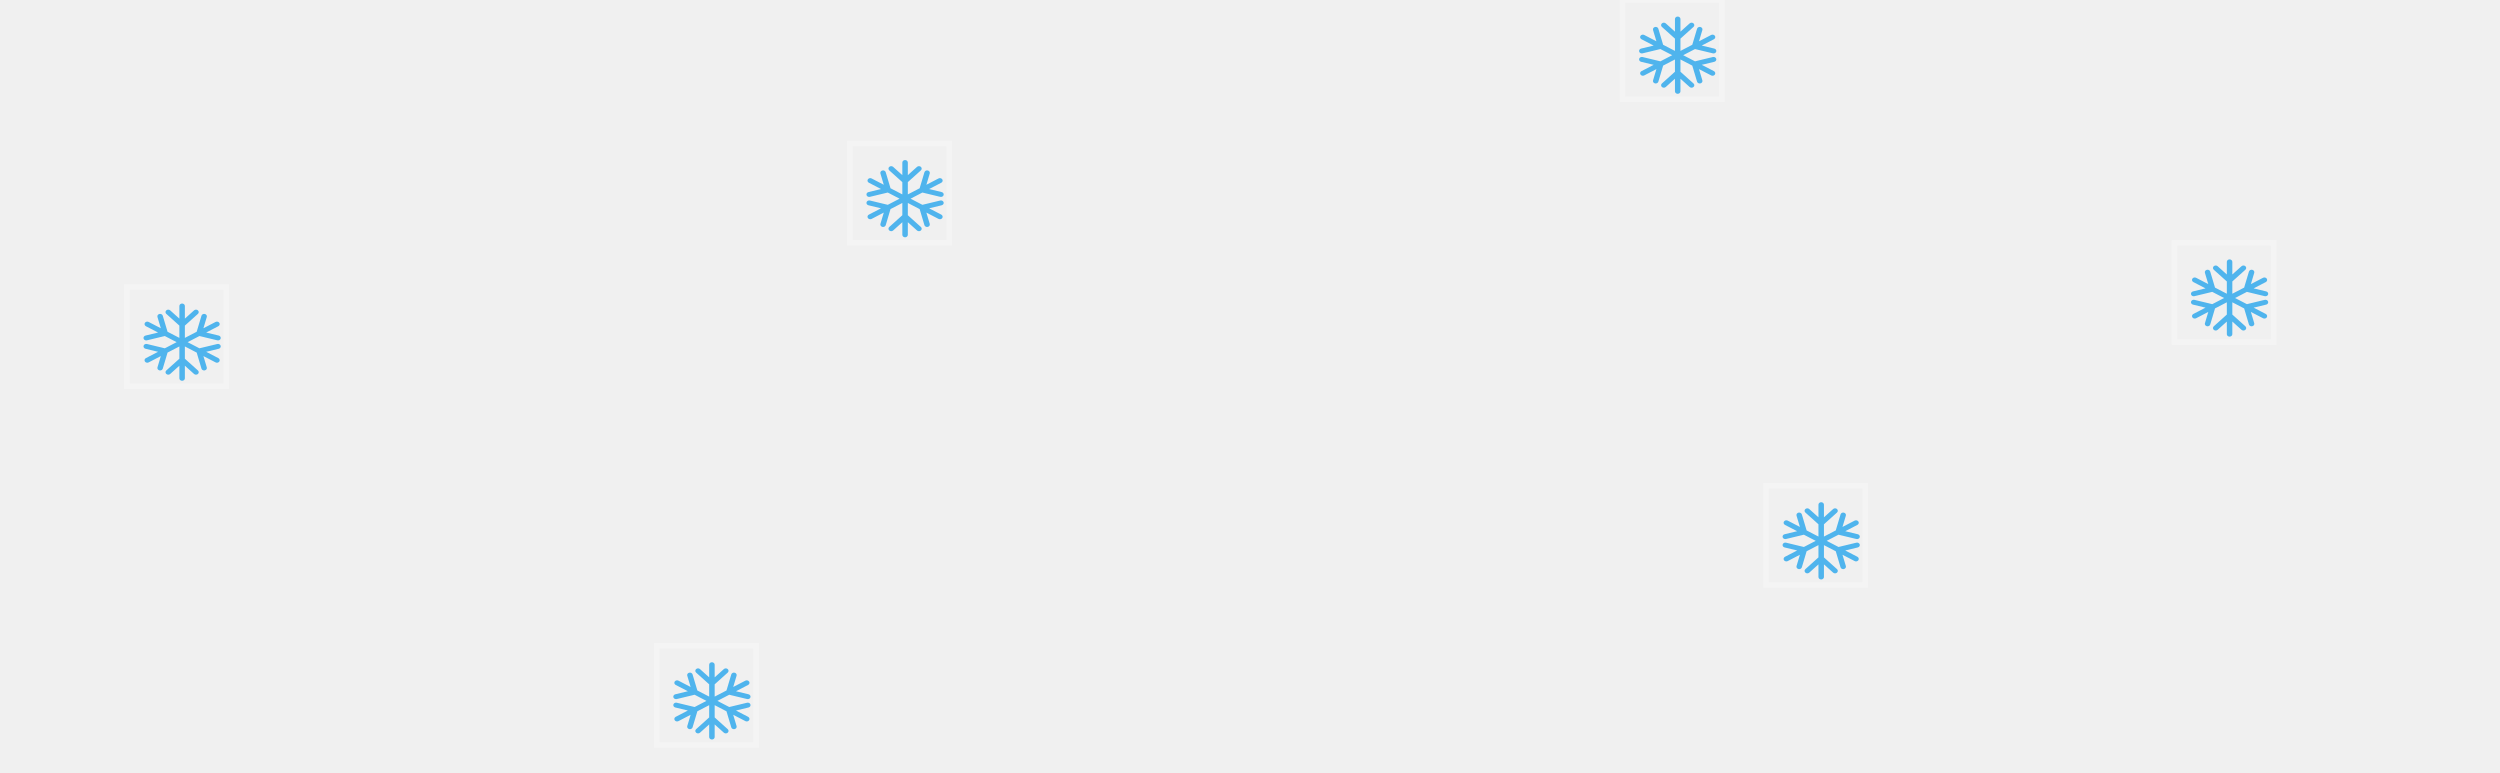
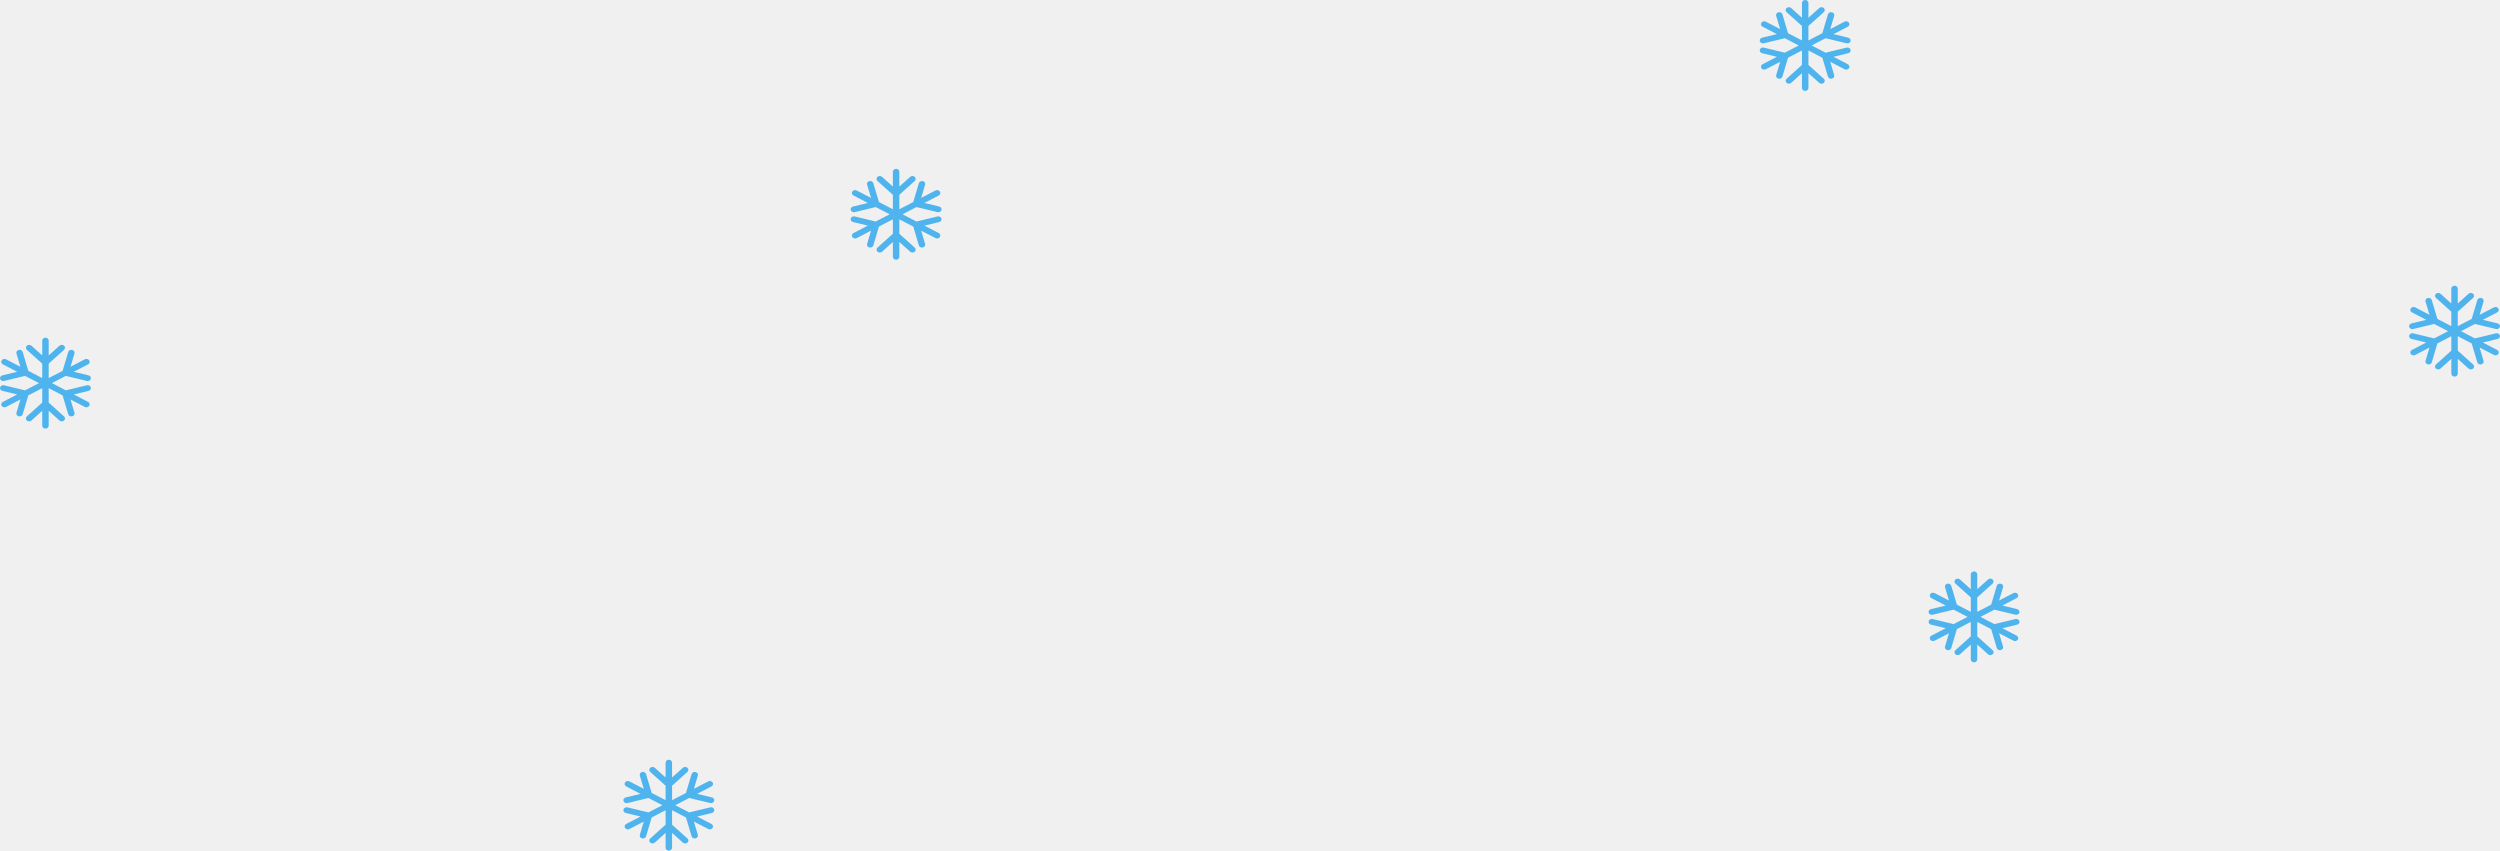
- <svg xmlns="http://www.w3.org/2000/svg" width="453px" height="140px" viewBox="0 0 453 140" version="1.1">
+ <svg xmlns="http://www.w3.org/2000/svg" width="385px" height="131px" viewBox="0 0 385 131" version="1.1">
  <defs />
  <g id="Page-1" stroke="none" stroke-width="1" fill="none" fill-rule="evenodd">
-     <g id="Artboard">
-       <g id="snow" transform="translate(23, 52)">
-         <rect id="Rectangle" stroke-opacity="0.284" stroke="#FFFFFF" x="0" y="0" width="18" height="18" />
-         <path d="M16.983,10.652 C16.95,10.537 16.869,10.44 16.754,10.38 C16.64,10.319 16.505,10.302 16.376,10.332 L13.137,11.112 L10.995,10 L13.137,8.888 L16.384,9.67 C16.651,9.725 16.914,9.585 16.982,9.351 C17.017,9.235 17,9.113 16.932,9.009 C16.865,8.905 16.758,8.832 16.631,8.803 L14.358,8.254 L16.567,7.109 C16.801,6.981 16.879,6.714 16.743,6.501 C16.607,6.287 16.301,6.212 16.062,6.335 L13.86,7.48 L14.47,5.434 C14.503,5.32 14.484,5.195 14.417,5.093 C14.349,4.99 14.241,4.917 14.113,4.888 C13.852,4.828 13.581,4.969 13.508,5.205 L12.64,8.113 L10.498,9.225 L10.498,7.001 L12.868,4.87 C13.058,4.697 13.058,4.414 12.867,4.239 C12.773,4.154 12.648,4.107 12.514,4.107 C12.381,4.107 12.256,4.154 12.162,4.239 L10.498,5.735 L10.498,3.447 C10.498,3.201 10.274,3 9.999,3 C9.725,3 9.502,3.201 9.502,3.447 L9.502,5.735 L7.838,4.239 C7.744,4.154 7.619,4.107 7.485,4.107 C7.352,4.107 7.227,4.155 7.131,4.241 C6.942,4.414 6.943,4.697 7.133,4.872 L9.502,7.001 L9.502,9.225 L7.359,8.113 L6.491,5.202 C6.419,4.969 6.148,4.828 5.887,4.888 C5.621,4.949 5.461,5.195 5.53,5.436 L6.14,7.48 L3.934,6.335 C3.696,6.212 3.397,6.285 3.254,6.501 C3.118,6.716 3.199,6.984 3.439,7.112 L5.643,8.254 L3.373,8.802 C3.245,8.831 3.137,8.903 3.069,9.006 C3.002,9.109 2.982,9.235 3.017,9.353 C3.077,9.547 3.274,9.682 3.496,9.682 C3.538,9.682 3.579,9.677 3.627,9.667 L6.861,8.888 L9.005,10 L6.863,11.112 L3.625,10.332 C3.497,10.302 3.358,10.319 3.244,10.38 C3.132,10.44 3.049,10.538 3.019,10.647 C2.983,10.763 3,10.884 3.067,10.989 C3.133,11.092 3.243,11.168 3.369,11.198 L5.643,11.746 L3.436,12.89 C3.199,13.016 3.119,13.29 3.257,13.499 C3.347,13.639 3.508,13.724 3.689,13.724 C3.776,13.724 3.862,13.704 3.938,13.665 L6.142,12.52 L5.533,14.563 C5.497,14.678 5.515,14.799 5.582,14.904 C5.648,15.006 5.754,15.08 5.878,15.11 C5.921,15.122 5.965,15.127 6.013,15.127 C6.234,15.127 6.432,14.991 6.495,14.795 L7.36,11.886 L9.502,10.775 L9.502,12.999 L7.135,15.128 C6.941,15.303 6.941,15.587 7.135,15.761 C7.229,15.846 7.354,15.893 7.488,15.893 C7.622,15.892 7.746,15.846 7.84,15.761 L9.502,14.266 L9.502,16.553 C9.502,16.8 9.726,17 10.001,17 C10.275,17 10.498,16.8 10.498,16.553 L10.498,14.265 L12.161,15.76 C12.255,15.846 12.381,15.893 12.513,15.893 C12.648,15.893 12.773,15.846 12.866,15.761 C13.061,15.587 13.061,15.303 12.866,15.128 L10.498,12.999 L10.498,10.775 L12.64,11.889 L13.507,14.799 C13.568,14.992 13.765,15.127 13.987,15.127 C14.034,15.127 14.078,15.122 14.12,15.111 C14.246,15.08 14.352,15.007 14.418,14.905 C14.485,14.802 14.503,14.678 14.468,14.564 L13.858,12.522 L16.065,13.666 C16.141,13.705 16.226,13.725 16.311,13.725 C16.49,13.725 16.651,13.641 16.742,13.501 C16.879,13.29 16.798,13.015 16.561,12.888 L14.358,11.746 L16.629,11.198 C16.758,11.168 16.866,11.093 16.933,10.989 C16.999,10.886 17.017,10.763 16.983,10.652" id="Page-1" fill="#4FB4ED" fill-rule="nonzero" />
+     <g id="snowflake-lg" fill-rule="nonzero" fill="#4FB4ED">
+       <g id="snow" transform="translate(0, 52)">
+         <path d="M13.983,7.652 C13.95,7.537 13.869,7.44 13.754,7.38 C13.64,7.319 13.505,7.302 13.376,7.332 L10.137,8.112 L7.995,7 L10.137,5.888 L13.384,6.67 C13.651,6.725 13.914,6.585 13.982,6.351 C14.017,6.235 14,6.113 13.932,6.009 C13.865,5.905 13.758,5.832 13.631,5.803 L11.358,5.254 L13.567,4.109 C13.801,3.981 13.879,3.714 13.743,3.501 C13.607,3.287 13.301,3.212 13.062,3.335 L10.86,4.48 L11.47,2.434 C11.503,2.32 11.484,2.195 11.417,2.093 C11.349,1.99 11.241,1.917 11.113,1.888 C10.852,1.828 10.581,1.969 10.508,2.205 L9.64,5.113 L7.498,6.225 L7.498,4.001 L9.868,1.87 C10.058,1.697 10.058,1.414 9.867,1.239 C9.773,1.154 9.648,1.107 9.514,1.107 C9.381,1.107 9.256,1.154 9.162,1.239 L7.498,2.735 L7.498,0.447 C7.498,0.201 7.274,0 6.999,0 C6.725,0 6.502,0.201 6.502,0.447 L6.502,2.735 L4.838,1.239 C4.744,1.154 4.619,1.107 4.485,1.107 C4.352,1.107 4.227,1.155 4.131,1.241 C3.942,1.414 3.943,1.697 4.133,1.872 L6.502,4.001 L6.502,6.225 L4.359,5.113 L3.491,2.202 C3.419,1.969 3.148,1.828 2.887,1.888 C2.621,1.949 2.461,2.195 2.53,2.436 L3.14,4.48 L0.934,3.335 C0.696,3.212 0.397,3.285 0.254,3.501 C0.118,3.716 0.199,3.984 0.439,4.112 L2.643,5.254 L0.373,5.802 C0.245,5.831 0.137,5.903 0.069,6.006 C0.002,6.109 -0.018,6.235 0.017,6.353 C0.077,6.547 0.274,6.682 0.496,6.682 C0.538,6.682 0.579,6.677 0.627,6.667 L3.861,5.888 L6.005,7 L3.863,8.112 L0.625,7.332 C0.497,7.302 0.358,7.319 0.244,7.38 C0.132,7.44 0.049,7.538 0.019,7.647 C-0.017,7.763 2.767e-05,7.884 0.067,7.989 C0.133,8.092 0.243,8.168 0.369,8.198 L2.643,8.746 L0.436,9.89 C0.199,10.016 0.119,10.29 0.257,10.499 C0.347,10.639 0.508,10.724 0.689,10.724 C0.776,10.724 0.862,10.704 0.938,10.665 L3.142,9.52 L2.533,11.563 C2.497,11.678 2.515,11.799 2.582,11.904 C2.648,12.006 2.754,12.08 2.878,12.11 C2.921,12.122 2.965,12.127 3.013,12.127 C3.234,12.127 3.432,11.991 3.495,11.795 L4.36,8.886 L6.502,7.775 L6.502,9.999 L4.135,12.128 C3.941,12.303 3.941,12.587 4.135,12.761 C4.229,12.846 4.354,12.893 4.488,12.893 C4.622,12.892 4.746,12.846 4.84,12.761 L6.502,11.266 L6.502,13.553 C6.502,13.8 6.726,14 7.001,14 C7.275,14 7.498,13.8 7.498,13.553 L7.498,11.265 L9.161,12.76 C9.255,12.846 9.381,12.893 9.513,12.893 C9.648,12.893 9.773,12.846 9.866,12.761 C10.061,12.587 10.061,12.303 9.866,12.128 L7.498,9.999 L7.498,7.775 L9.64,8.889 L10.507,11.799 C10.568,11.992 10.765,12.127 10.987,12.127 C11.034,12.127 11.078,12.122 11.12,12.111 C11.246,12.08 11.352,12.007 11.418,11.905 C11.485,11.802 11.503,11.678 11.468,11.564 L10.858,9.522 L13.065,10.666 C13.141,10.705 13.226,10.725 13.311,10.725 C13.49,10.725 13.651,10.641 13.742,10.501 C13.879,10.29 13.798,10.015 13.561,9.888 L11.358,8.746 L13.629,8.198 C13.758,8.168 13.866,8.093 13.933,7.989 C13.999,7.886 14.017,7.763 13.983,7.652" id="Page-1" />
      </g>
-       <g id="snow-copy" transform="translate(119, 117)">
-         <rect id="Rectangle" stroke-opacity="0.284" stroke="#FFFFFF" x="0" y="0" width="18" height="18" />
-         <path d="M16.983,10.652 C16.95,10.537 16.869,10.44 16.754,10.38 C16.64,10.319 16.505,10.302 16.376,10.332 L13.137,11.112 L10.995,10 L13.137,8.888 L16.384,9.67 C16.651,9.725 16.914,9.585 16.982,9.351 C17.017,9.235 17,9.113 16.932,9.009 C16.865,8.905 16.758,8.832 16.631,8.803 L14.358,8.254 L16.567,7.109 C16.801,6.981 16.879,6.714 16.743,6.501 C16.607,6.287 16.301,6.212 16.062,6.335 L13.86,7.48 L14.47,5.434 C14.503,5.32 14.484,5.195 14.417,5.093 C14.349,4.99 14.241,4.917 14.113,4.888 C13.852,4.828 13.581,4.969 13.508,5.205 L12.64,8.113 L10.498,9.225 L10.498,7.001 L12.868,4.87 C13.058,4.697 13.058,4.414 12.867,4.239 C12.773,4.154 12.648,4.107 12.514,4.107 C12.381,4.107 12.256,4.154 12.162,4.239 L10.498,5.735 L10.498,3.447 C10.498,3.201 10.274,3 9.999,3 C9.725,3 9.502,3.201 9.502,3.447 L9.502,5.735 L7.838,4.239 C7.744,4.154 7.619,4.107 7.485,4.107 C7.352,4.107 7.227,4.155 7.131,4.241 C6.942,4.414 6.943,4.697 7.133,4.872 L9.502,7.001 L9.502,9.225 L7.359,8.113 L6.491,5.202 C6.419,4.969 6.148,4.828 5.887,4.888 C5.621,4.949 5.461,5.195 5.53,5.436 L6.14,7.48 L3.934,6.335 C3.696,6.212 3.397,6.285 3.254,6.501 C3.118,6.716 3.199,6.984 3.439,7.112 L5.643,8.254 L3.373,8.802 C3.245,8.831 3.137,8.903 3.069,9.006 C3.002,9.109 2.982,9.235 3.017,9.353 C3.077,9.547 3.274,9.682 3.496,9.682 C3.538,9.682 3.579,9.677 3.627,9.667 L6.861,8.888 L9.005,10 L6.863,11.112 L3.625,10.332 C3.497,10.302 3.358,10.319 3.244,10.38 C3.132,10.44 3.049,10.538 3.019,10.647 C2.983,10.763 3,10.884 3.067,10.989 C3.133,11.092 3.243,11.168 3.369,11.198 L5.643,11.746 L3.436,12.89 C3.199,13.016 3.119,13.29 3.257,13.499 C3.347,13.639 3.508,13.724 3.689,13.724 C3.776,13.724 3.862,13.704 3.938,13.665 L6.142,12.52 L5.533,14.563 C5.497,14.678 5.515,14.799 5.582,14.904 C5.648,15.006 5.754,15.08 5.878,15.11 C5.921,15.122 5.965,15.127 6.013,15.127 C6.234,15.127 6.432,14.991 6.495,14.795 L7.36,11.886 L9.502,10.775 L9.502,12.999 L7.135,15.128 C6.941,15.303 6.941,15.587 7.135,15.761 C7.229,15.846 7.354,15.893 7.488,15.893 C7.622,15.892 7.746,15.846 7.84,15.761 L9.502,14.266 L9.502,16.553 C9.502,16.8 9.726,17 10.001,17 C10.275,17 10.498,16.8 10.498,16.553 L10.498,14.265 L12.161,15.76 C12.255,15.846 12.381,15.893 12.513,15.893 C12.648,15.893 12.773,15.846 12.866,15.761 C13.061,15.587 13.061,15.303 12.866,15.128 L10.498,12.999 L10.498,10.775 L12.64,11.889 L13.507,14.799 C13.568,14.992 13.765,15.127 13.987,15.127 C14.034,15.127 14.078,15.122 14.12,15.111 C14.246,15.08 14.352,15.007 14.418,14.905 C14.485,14.802 14.503,14.678 14.468,14.564 L13.858,12.522 L16.065,13.666 C16.141,13.705 16.226,13.725 16.311,13.725 C16.49,13.725 16.651,13.641 16.742,13.501 C16.879,13.29 16.798,13.015 16.561,12.888 L14.358,11.746 L16.629,11.198 C16.758,11.168 16.866,11.093 16.933,10.989 C16.999,10.886 17.017,10.763 16.983,10.652" id="Page-1" fill="#4FB4ED" fill-rule="nonzero" />
+       <g id="snow-copy" transform="translate(96, 117)">
+         <path d="M13.983,7.652 C13.95,7.537 13.869,7.44 13.754,7.38 C13.64,7.319 13.505,7.302 13.376,7.332 L10.137,8.112 L7.995,7 L10.137,5.888 L13.384,6.67 C13.651,6.725 13.914,6.585 13.982,6.351 C14.017,6.235 14,6.113 13.932,6.009 C13.865,5.905 13.758,5.832 13.631,5.803 L11.358,5.254 L13.567,4.109 C13.801,3.981 13.879,3.714 13.743,3.501 C13.607,3.287 13.301,3.212 13.062,3.335 L10.86,4.48 L11.47,2.434 C11.503,2.32 11.484,2.195 11.417,2.093 C11.349,1.99 11.241,1.917 11.113,1.888 C10.852,1.828 10.581,1.969 10.508,2.205 L9.64,5.113 L7.498,6.225 L7.498,4.001 L9.868,1.87 C10.058,1.697 10.058,1.414 9.867,1.239 C9.773,1.154 9.648,1.107 9.514,1.107 C9.381,1.107 9.256,1.154 9.162,1.239 L7.498,2.735 L7.498,0.447 C7.498,0.201 7.274,0 6.999,0 C6.725,0 6.502,0.201 6.502,0.447 L6.502,2.735 L4.838,1.239 C4.744,1.154 4.619,1.107 4.485,1.107 C4.352,1.107 4.227,1.155 4.131,1.241 C3.942,1.414 3.943,1.697 4.133,1.872 L6.502,4.001 L6.502,6.225 L4.359,5.113 L3.491,2.202 C3.419,1.969 3.148,1.828 2.887,1.888 C2.621,1.949 2.461,2.195 2.53,2.436 L3.14,4.48 L0.934,3.335 C0.696,3.212 0.397,3.285 0.254,3.501 C0.118,3.716 0.199,3.984 0.439,4.112 L2.643,5.254 L0.373,5.802 C0.245,5.831 0.137,5.903 0.069,6.006 C0.002,6.109 -0.018,6.235 0.017,6.353 C0.077,6.547 0.274,6.682 0.496,6.682 C0.538,6.682 0.579,6.677 0.627,6.667 L3.861,5.888 L6.005,7 L3.863,8.112 L0.625,7.332 C0.497,7.302 0.358,7.319 0.244,7.38 C0.132,7.44 0.049,7.538 0.019,7.647 C-0.017,7.763 2.767e-05,7.884 0.067,7.989 C0.133,8.092 0.243,8.168 0.369,8.198 L2.643,8.746 L0.436,9.89 C0.199,10.016 0.119,10.29 0.257,10.499 C0.347,10.639 0.508,10.724 0.689,10.724 C0.776,10.724 0.862,10.704 0.938,10.665 L3.142,9.52 L2.533,11.563 C2.497,11.678 2.515,11.799 2.582,11.904 C2.648,12.006 2.754,12.08 2.878,12.11 C2.921,12.122 2.965,12.127 3.013,12.127 C3.234,12.127 3.432,11.991 3.495,11.795 L4.36,8.886 L6.502,7.775 L6.502,9.999 L4.135,12.128 C3.941,12.303 3.941,12.587 4.135,12.761 C4.229,12.846 4.354,12.893 4.488,12.893 C4.622,12.892 4.746,12.846 4.84,12.761 L6.502,11.266 L6.502,13.553 C6.502,13.8 6.726,14 7.001,14 C7.275,14 7.498,13.8 7.498,13.553 L7.498,11.265 L9.161,12.76 C9.255,12.846 9.381,12.893 9.513,12.893 C9.648,12.893 9.773,12.846 9.866,12.761 C10.061,12.587 10.061,12.303 9.866,12.128 L7.498,9.999 L7.498,7.775 L9.64,8.889 L10.507,11.799 C10.568,11.992 10.765,12.127 10.987,12.127 C11.034,12.127 11.078,12.122 11.12,12.111 C11.246,12.08 11.352,12.007 11.418,11.905 C11.485,11.802 11.503,11.678 11.468,11.564 L10.858,9.522 L13.065,10.666 C13.141,10.705 13.226,10.725 13.311,10.725 C13.49,10.725 13.651,10.641 13.742,10.501 C13.879,10.29 13.798,10.015 13.561,9.888 L11.358,8.746 L13.629,8.198 C13.758,8.168 13.866,8.093 13.933,7.989 C13.999,7.886 14.017,7.763 13.983,7.652" id="Page-1" />
      </g>
-       <g id="snow-copy-2" transform="translate(320, 88)">
-         <rect id="Rectangle" stroke-opacity="0.284" stroke="#FFFFFF" x="0" y="0" width="18" height="18" />
-         <path d="M16.983,10.652 C16.95,10.537 16.869,10.44 16.754,10.38 C16.64,10.319 16.505,10.302 16.376,10.332 L13.137,11.112 L10.995,10 L13.137,8.888 L16.384,9.67 C16.651,9.725 16.914,9.585 16.982,9.351 C17.017,9.235 17,9.113 16.932,9.009 C16.865,8.905 16.758,8.832 16.631,8.803 L14.358,8.254 L16.567,7.109 C16.801,6.981 16.879,6.714 16.743,6.501 C16.607,6.287 16.301,6.212 16.062,6.335 L13.86,7.48 L14.47,5.434 C14.503,5.32 14.484,5.195 14.417,5.093 C14.349,4.99 14.241,4.917 14.113,4.888 C13.852,4.828 13.581,4.969 13.508,5.205 L12.64,8.113 L10.498,9.225 L10.498,7.001 L12.868,4.87 C13.058,4.697 13.058,4.414 12.867,4.239 C12.773,4.154 12.648,4.107 12.514,4.107 C12.381,4.107 12.256,4.154 12.162,4.239 L10.498,5.735 L10.498,3.447 C10.498,3.201 10.274,3 9.999,3 C9.725,3 9.502,3.201 9.502,3.447 L9.502,5.735 L7.838,4.239 C7.744,4.154 7.619,4.107 7.485,4.107 C7.352,4.107 7.227,4.155 7.131,4.241 C6.942,4.414 6.943,4.697 7.133,4.872 L9.502,7.001 L9.502,9.225 L7.359,8.113 L6.491,5.202 C6.419,4.969 6.148,4.828 5.887,4.888 C5.621,4.949 5.461,5.195 5.53,5.436 L6.14,7.48 L3.934,6.335 C3.696,6.212 3.397,6.285 3.254,6.501 C3.118,6.716 3.199,6.984 3.439,7.112 L5.643,8.254 L3.373,8.802 C3.245,8.831 3.137,8.903 3.069,9.006 C3.002,9.109 2.982,9.235 3.017,9.353 C3.077,9.547 3.274,9.682 3.496,9.682 C3.538,9.682 3.579,9.677 3.627,9.667 L6.861,8.888 L9.005,10 L6.863,11.112 L3.625,10.332 C3.497,10.302 3.358,10.319 3.244,10.38 C3.132,10.44 3.049,10.538 3.019,10.647 C2.983,10.763 3,10.884 3.067,10.989 C3.133,11.092 3.243,11.168 3.369,11.198 L5.643,11.746 L3.436,12.89 C3.199,13.016 3.119,13.29 3.257,13.499 C3.347,13.639 3.508,13.724 3.689,13.724 C3.776,13.724 3.862,13.704 3.938,13.665 L6.142,12.52 L5.533,14.563 C5.497,14.678 5.515,14.799 5.582,14.904 C5.648,15.006 5.754,15.08 5.878,15.11 C5.921,15.122 5.965,15.127 6.013,15.127 C6.234,15.127 6.432,14.991 6.495,14.795 L7.36,11.886 L9.502,10.775 L9.502,12.999 L7.135,15.128 C6.941,15.303 6.941,15.587 7.135,15.761 C7.229,15.846 7.354,15.893 7.488,15.893 C7.622,15.892 7.746,15.846 7.84,15.761 L9.502,14.266 L9.502,16.553 C9.502,16.8 9.726,17 10.001,17 C10.275,17 10.498,16.8 10.498,16.553 L10.498,14.265 L12.161,15.76 C12.255,15.846 12.381,15.893 12.513,15.893 C12.648,15.893 12.773,15.846 12.866,15.761 C13.061,15.587 13.061,15.303 12.866,15.128 L10.498,12.999 L10.498,10.775 L12.64,11.889 L13.507,14.799 C13.568,14.992 13.765,15.127 13.987,15.127 C14.034,15.127 14.078,15.122 14.12,15.111 C14.246,15.08 14.352,15.007 14.418,14.905 C14.485,14.802 14.503,14.678 14.468,14.564 L13.858,12.522 L16.065,13.666 C16.141,13.705 16.226,13.725 16.311,13.725 C16.49,13.725 16.651,13.641 16.742,13.501 C16.879,13.29 16.798,13.015 16.561,12.888 L14.358,11.746 L16.629,11.198 C16.758,11.168 16.866,11.093 16.933,10.989 C16.999,10.886 17.017,10.763 16.983,10.652" id="Page-1" fill="#4FB4ED" fill-rule="nonzero" />
+       <g id="snow-copy-2" transform="translate(297, 88)">
+         <path d="M13.983,7.652 C13.95,7.537 13.869,7.44 13.754,7.38 C13.64,7.319 13.505,7.302 13.376,7.332 L10.137,8.112 L7.995,7 L10.137,5.888 L13.384,6.67 C13.651,6.725 13.914,6.585 13.982,6.351 C14.017,6.235 14,6.113 13.932,6.009 C13.865,5.905 13.758,5.832 13.631,5.803 L11.358,5.254 L13.567,4.109 C13.801,3.981 13.879,3.714 13.743,3.501 C13.607,3.287 13.301,3.212 13.062,3.335 L10.86,4.48 L11.47,2.434 C11.503,2.32 11.484,2.195 11.417,2.093 C11.349,1.99 11.241,1.917 11.113,1.888 C10.852,1.828 10.581,1.969 10.508,2.205 L9.64,5.113 L7.498,6.225 L7.498,4.001 L9.868,1.87 C10.058,1.697 10.058,1.414 9.867,1.239 C9.773,1.154 9.648,1.107 9.514,1.107 C9.381,1.107 9.256,1.154 9.162,1.239 L7.498,2.735 L7.498,0.447 C7.498,0.201 7.274,0 6.999,0 C6.725,0 6.502,0.201 6.502,0.447 L6.502,2.735 L4.838,1.239 C4.744,1.154 4.619,1.107 4.485,1.107 C4.352,1.107 4.227,1.155 4.131,1.241 C3.942,1.414 3.943,1.697 4.133,1.872 L6.502,4.001 L6.502,6.225 L4.359,5.113 L3.491,2.202 C3.419,1.969 3.148,1.828 2.887,1.888 C2.621,1.949 2.461,2.195 2.53,2.436 L3.14,4.48 L0.934,3.335 C0.696,3.212 0.397,3.285 0.254,3.501 C0.118,3.716 0.199,3.984 0.439,4.112 L2.643,5.254 L0.373,5.802 C0.245,5.831 0.137,5.903 0.069,6.006 C0.002,6.109 -0.018,6.235 0.017,6.353 C0.077,6.547 0.274,6.682 0.496,6.682 C0.538,6.682 0.579,6.677 0.627,6.667 L3.861,5.888 L6.005,7 L3.863,8.112 L0.625,7.332 C0.497,7.302 0.358,7.319 0.244,7.38 C0.132,7.44 0.049,7.538 0.019,7.647 C-0.017,7.763 2.767e-05,7.884 0.067,7.989 C0.133,8.092 0.243,8.168 0.369,8.198 L2.643,8.746 L0.436,9.89 C0.199,10.016 0.119,10.29 0.257,10.499 C0.347,10.639 0.508,10.724 0.689,10.724 C0.776,10.724 0.862,10.704 0.938,10.665 L3.142,9.52 L2.533,11.563 C2.497,11.678 2.515,11.799 2.582,11.904 C2.648,12.006 2.754,12.08 2.878,12.11 C2.921,12.122 2.965,12.127 3.013,12.127 C3.234,12.127 3.432,11.991 3.495,11.795 L4.36,8.886 L6.502,7.775 L6.502,9.999 L4.135,12.128 C3.941,12.303 3.941,12.587 4.135,12.761 C4.229,12.846 4.354,12.893 4.488,12.893 C4.622,12.892 4.746,12.846 4.84,12.761 L6.502,11.266 L6.502,13.553 C6.502,13.8 6.726,14 7.001,14 C7.275,14 7.498,13.8 7.498,13.553 L7.498,11.265 L9.161,12.76 C9.255,12.846 9.381,12.893 9.513,12.893 C9.648,12.893 9.773,12.846 9.866,12.761 C10.061,12.587 10.061,12.303 9.866,12.128 L7.498,9.999 L7.498,7.775 L9.64,8.889 L10.507,11.799 C10.568,11.992 10.765,12.127 10.987,12.127 C11.034,12.127 11.078,12.122 11.12,12.111 C11.246,12.08 11.352,12.007 11.418,11.905 C11.485,11.802 11.503,11.678 11.468,11.564 L10.858,9.522 L13.065,10.666 C13.141,10.705 13.226,10.725 13.311,10.725 C13.49,10.725 13.651,10.641 13.742,10.501 C13.879,10.29 13.798,10.015 13.561,9.888 L11.358,8.746 L13.629,8.198 C13.758,8.168 13.866,8.093 13.933,7.989 C13.999,7.886 14.017,7.763 13.983,7.652" id="Page-1" />
      </g>
-       <g id="snow-copy-5" transform="translate(394, 44)">
-         <rect id="Rectangle" stroke-opacity="0.284" stroke="#FFFFFF" x="0" y="0" width="18" height="18" />
-         <path d="M16.983,10.652 C16.95,10.537 16.869,10.44 16.754,10.38 C16.64,10.319 16.505,10.302 16.376,10.332 L13.137,11.112 L10.995,10 L13.137,8.888 L16.384,9.67 C16.651,9.725 16.914,9.585 16.982,9.351 C17.017,9.235 17,9.113 16.932,9.009 C16.865,8.905 16.758,8.832 16.631,8.803 L14.358,8.254 L16.567,7.109 C16.801,6.981 16.879,6.714 16.743,6.501 C16.607,6.287 16.301,6.212 16.062,6.335 L13.86,7.48 L14.47,5.434 C14.503,5.32 14.484,5.195 14.417,5.093 C14.349,4.99 14.241,4.917 14.113,4.888 C13.852,4.828 13.581,4.969 13.508,5.205 L12.64,8.113 L10.498,9.225 L10.498,7.001 L12.868,4.87 C13.058,4.697 13.058,4.414 12.867,4.239 C12.773,4.154 12.648,4.107 12.514,4.107 C12.381,4.107 12.256,4.154 12.162,4.239 L10.498,5.735 L10.498,3.447 C10.498,3.201 10.274,3 9.999,3 C9.725,3 9.502,3.201 9.502,3.447 L9.502,5.735 L7.838,4.239 C7.744,4.154 7.619,4.107 7.485,4.107 C7.352,4.107 7.227,4.155 7.131,4.241 C6.942,4.414 6.943,4.697 7.133,4.872 L9.502,7.001 L9.502,9.225 L7.359,8.113 L6.491,5.202 C6.419,4.969 6.148,4.828 5.887,4.888 C5.621,4.949 5.461,5.195 5.53,5.436 L6.14,7.48 L3.934,6.335 C3.696,6.212 3.397,6.285 3.254,6.501 C3.118,6.716 3.199,6.984 3.439,7.112 L5.643,8.254 L3.373,8.802 C3.245,8.831 3.137,8.903 3.069,9.006 C3.002,9.109 2.982,9.235 3.017,9.353 C3.077,9.547 3.274,9.682 3.496,9.682 C3.538,9.682 3.579,9.677 3.627,9.667 L6.861,8.888 L9.005,10 L6.863,11.112 L3.625,10.332 C3.497,10.302 3.358,10.319 3.244,10.38 C3.132,10.44 3.049,10.538 3.019,10.647 C2.983,10.763 3,10.884 3.067,10.989 C3.133,11.092 3.243,11.168 3.369,11.198 L5.643,11.746 L3.436,12.89 C3.199,13.016 3.119,13.29 3.257,13.499 C3.347,13.639 3.508,13.724 3.689,13.724 C3.776,13.724 3.862,13.704 3.938,13.665 L6.142,12.52 L5.533,14.563 C5.497,14.678 5.515,14.799 5.582,14.904 C5.648,15.006 5.754,15.08 5.878,15.11 C5.921,15.122 5.965,15.127 6.013,15.127 C6.234,15.127 6.432,14.991 6.495,14.795 L7.36,11.886 L9.502,10.775 L9.502,12.999 L7.135,15.128 C6.941,15.303 6.941,15.587 7.135,15.761 C7.229,15.846 7.354,15.893 7.488,15.893 C7.622,15.892 7.746,15.846 7.84,15.761 L9.502,14.266 L9.502,16.553 C9.502,16.8 9.726,17 10.001,17 C10.275,17 10.498,16.8 10.498,16.553 L10.498,14.265 L12.161,15.76 C12.255,15.846 12.381,15.893 12.513,15.893 C12.648,15.893 12.773,15.846 12.866,15.761 C13.061,15.587 13.061,15.303 12.866,15.128 L10.498,12.999 L10.498,10.775 L12.64,11.889 L13.507,14.799 C13.568,14.992 13.765,15.127 13.987,15.127 C14.034,15.127 14.078,15.122 14.12,15.111 C14.246,15.08 14.352,15.007 14.418,14.905 C14.485,14.802 14.503,14.678 14.468,14.564 L13.858,12.522 L16.065,13.666 C16.141,13.705 16.226,13.725 16.311,13.725 C16.49,13.725 16.651,13.641 16.742,13.501 C16.879,13.29 16.798,13.015 16.561,12.888 L14.358,11.746 L16.629,11.198 C16.758,11.168 16.866,11.093 16.933,10.989 C16.999,10.886 17.017,10.763 16.983,10.652" id="Page-1" fill="#4FB4ED" fill-rule="nonzero" />
+       <g id="snow-copy-5" transform="translate(371, 44)">
+         <path d="M13.983,7.652 C13.95,7.537 13.869,7.44 13.754,7.38 C13.64,7.319 13.505,7.302 13.376,7.332 L10.137,8.112 L7.995,7 L10.137,5.888 L13.384,6.67 C13.651,6.725 13.914,6.585 13.982,6.351 C14.017,6.235 14,6.113 13.932,6.009 C13.865,5.905 13.758,5.832 13.631,5.803 L11.358,5.254 L13.567,4.109 C13.801,3.981 13.879,3.714 13.743,3.501 C13.607,3.287 13.301,3.212 13.062,3.335 L10.86,4.48 L11.47,2.434 C11.503,2.32 11.484,2.195 11.417,2.093 C11.349,1.99 11.241,1.917 11.113,1.888 C10.852,1.828 10.581,1.969 10.508,2.205 L9.64,5.113 L7.498,6.225 L7.498,4.001 L9.868,1.87 C10.058,1.697 10.058,1.414 9.867,1.239 C9.773,1.154 9.648,1.107 9.514,1.107 C9.381,1.107 9.256,1.154 9.162,1.239 L7.498,2.735 L7.498,0.447 C7.498,0.201 7.274,0 6.999,0 C6.725,0 6.502,0.201 6.502,0.447 L6.502,2.735 L4.838,1.239 C4.744,1.154 4.619,1.107 4.485,1.107 C4.352,1.107 4.227,1.155 4.131,1.241 C3.942,1.414 3.943,1.697 4.133,1.872 L6.502,4.001 L6.502,6.225 L4.359,5.113 L3.491,2.202 C3.419,1.969 3.148,1.828 2.887,1.888 C2.621,1.949 2.461,2.195 2.53,2.436 L3.14,4.48 L0.934,3.335 C0.696,3.212 0.397,3.285 0.254,3.501 C0.118,3.716 0.199,3.984 0.439,4.112 L2.643,5.254 L0.373,5.802 C0.245,5.831 0.137,5.903 0.069,6.006 C0.002,6.109 -0.018,6.235 0.017,6.353 C0.077,6.547 0.274,6.682 0.496,6.682 C0.538,6.682 0.579,6.677 0.627,6.667 L3.861,5.888 L6.005,7 L3.863,8.112 L0.625,7.332 C0.497,7.302 0.358,7.319 0.244,7.38 C0.132,7.44 0.049,7.538 0.019,7.647 C-0.017,7.763 2.767e-05,7.884 0.067,7.989 C0.133,8.092 0.243,8.168 0.369,8.198 L2.643,8.746 L0.436,9.89 C0.199,10.016 0.119,10.29 0.257,10.499 C0.347,10.639 0.508,10.724 0.689,10.724 C0.776,10.724 0.862,10.704 0.938,10.665 L3.142,9.52 L2.533,11.563 C2.497,11.678 2.515,11.799 2.582,11.904 C2.648,12.006 2.754,12.08 2.878,12.11 C2.921,12.122 2.965,12.127 3.013,12.127 C3.234,12.127 3.432,11.991 3.495,11.795 L4.36,8.886 L6.502,7.775 L6.502,9.999 L4.135,12.128 C3.941,12.303 3.941,12.587 4.135,12.761 C4.229,12.846 4.354,12.893 4.488,12.893 C4.622,12.892 4.746,12.846 4.84,12.761 L6.502,11.266 L6.502,13.553 C6.502,13.8 6.726,14 7.001,14 C7.275,14 7.498,13.8 7.498,13.553 L7.498,11.265 L9.161,12.76 C9.255,12.846 9.381,12.893 9.513,12.893 C9.648,12.893 9.773,12.846 9.866,12.761 C10.061,12.587 10.061,12.303 9.866,12.128 L7.498,9.999 L7.498,7.775 L9.64,8.889 L10.507,11.799 C10.568,11.992 10.765,12.127 10.987,12.127 C11.034,12.127 11.078,12.122 11.12,12.111 C11.246,12.08 11.352,12.007 11.418,11.905 C11.485,11.802 11.503,11.678 11.468,11.564 L10.858,9.522 L13.065,10.666 C13.141,10.705 13.226,10.725 13.311,10.725 C13.49,10.725 13.651,10.641 13.742,10.501 C13.879,10.29 13.798,10.015 13.561,9.888 L11.358,8.746 L13.629,8.198 C13.758,8.168 13.866,8.093 13.933,7.989 C13.999,7.886 14.017,7.763 13.983,7.652" id="Page-1" />
      </g>
-       <g id="snow-copy-3" transform="translate(294, 0)">
-         <rect id="Rectangle" stroke-opacity="0.284" stroke="#FFFFFF" x="0" y="0" width="18" height="18" />
-         <path d="M16.983,10.652 C16.95,10.537 16.869,10.44 16.754,10.38 C16.64,10.319 16.505,10.302 16.376,10.332 L13.137,11.112 L10.995,10 L13.137,8.888 L16.384,9.67 C16.651,9.725 16.914,9.585 16.982,9.351 C17.017,9.235 17,9.113 16.932,9.009 C16.865,8.905 16.758,8.832 16.631,8.803 L14.358,8.254 L16.567,7.109 C16.801,6.981 16.879,6.714 16.743,6.501 C16.607,6.287 16.301,6.212 16.062,6.335 L13.86,7.48 L14.47,5.434 C14.503,5.32 14.484,5.195 14.417,5.093 C14.349,4.99 14.241,4.917 14.113,4.888 C13.852,4.828 13.581,4.969 13.508,5.205 L12.64,8.113 L10.498,9.225 L10.498,7.001 L12.868,4.87 C13.058,4.697 13.058,4.414 12.867,4.239 C12.773,4.154 12.648,4.107 12.514,4.107 C12.381,4.107 12.256,4.154 12.162,4.239 L10.498,5.735 L10.498,3.447 C10.498,3.201 10.274,3 9.999,3 C9.725,3 9.502,3.201 9.502,3.447 L9.502,5.735 L7.838,4.239 C7.744,4.154 7.619,4.107 7.485,4.107 C7.352,4.107 7.227,4.155 7.131,4.241 C6.942,4.414 6.943,4.697 7.133,4.872 L9.502,7.001 L9.502,9.225 L7.359,8.113 L6.491,5.202 C6.419,4.969 6.148,4.828 5.887,4.888 C5.621,4.949 5.461,5.195 5.53,5.436 L6.14,7.48 L3.934,6.335 C3.696,6.212 3.397,6.285 3.254,6.501 C3.118,6.716 3.199,6.984 3.439,7.112 L5.643,8.254 L3.373,8.802 C3.245,8.831 3.137,8.903 3.069,9.006 C3.002,9.109 2.982,9.235 3.017,9.353 C3.077,9.547 3.274,9.682 3.496,9.682 C3.538,9.682 3.579,9.677 3.627,9.667 L6.861,8.888 L9.005,10 L6.863,11.112 L3.625,10.332 C3.497,10.302 3.358,10.319 3.244,10.38 C3.132,10.44 3.049,10.538 3.019,10.647 C2.983,10.763 3,10.884 3.067,10.989 C3.133,11.092 3.243,11.168 3.369,11.198 L5.643,11.746 L3.436,12.89 C3.199,13.016 3.119,13.29 3.257,13.499 C3.347,13.639 3.508,13.724 3.689,13.724 C3.776,13.724 3.862,13.704 3.938,13.665 L6.142,12.52 L5.533,14.563 C5.497,14.678 5.515,14.799 5.582,14.904 C5.648,15.006 5.754,15.08 5.878,15.11 C5.921,15.122 5.965,15.127 6.013,15.127 C6.234,15.127 6.432,14.991 6.495,14.795 L7.36,11.886 L9.502,10.775 L9.502,12.999 L7.135,15.128 C6.941,15.303 6.941,15.587 7.135,15.761 C7.229,15.846 7.354,15.893 7.488,15.893 C7.622,15.892 7.746,15.846 7.84,15.761 L9.502,14.266 L9.502,16.553 C9.502,16.8 9.726,17 10.001,17 C10.275,17 10.498,16.8 10.498,16.553 L10.498,14.265 L12.161,15.76 C12.255,15.846 12.381,15.893 12.513,15.893 C12.648,15.893 12.773,15.846 12.866,15.761 C13.061,15.587 13.061,15.303 12.866,15.128 L10.498,12.999 L10.498,10.775 L12.64,11.889 L13.507,14.799 C13.568,14.992 13.765,15.127 13.987,15.127 C14.034,15.127 14.078,15.122 14.12,15.111 C14.246,15.08 14.352,15.007 14.418,14.905 C14.485,14.802 14.503,14.678 14.468,14.564 L13.858,12.522 L16.065,13.666 C16.141,13.705 16.226,13.725 16.311,13.725 C16.49,13.725 16.651,13.641 16.742,13.501 C16.879,13.29 16.798,13.015 16.561,12.888 L14.358,11.746 L16.629,11.198 C16.758,11.168 16.866,11.093 16.933,10.989 C16.999,10.886 17.017,10.763 16.983,10.652" id="Page-1" fill="#4FB4ED" fill-rule="nonzero" />
+       <g id="snow-copy-3" transform="translate(271, 0)">
+         <path d="M13.983,7.652 C13.95,7.537 13.869,7.44 13.754,7.38 C13.64,7.319 13.505,7.302 13.376,7.332 L10.137,8.112 L7.995,7 L10.137,5.888 L13.384,6.67 C13.651,6.725 13.914,6.585 13.982,6.351 C14.017,6.235 14,6.113 13.932,6.009 C13.865,5.905 13.758,5.832 13.631,5.803 L11.358,5.254 L13.567,4.109 C13.801,3.981 13.879,3.714 13.743,3.501 C13.607,3.287 13.301,3.212 13.062,3.335 L10.86,4.48 L11.47,2.434 C11.503,2.32 11.484,2.195 11.417,2.093 C11.349,1.99 11.241,1.917 11.113,1.888 C10.852,1.828 10.581,1.969 10.508,2.205 L9.64,5.113 L7.498,6.225 L7.498,4.001 L9.868,1.87 C10.058,1.697 10.058,1.414 9.867,1.239 C9.773,1.154 9.648,1.107 9.514,1.107 C9.381,1.107 9.256,1.154 9.162,1.239 L7.498,2.735 L7.498,0.447 C7.498,0.201 7.274,0 6.999,0 C6.725,0 6.502,0.201 6.502,0.447 L6.502,2.735 L4.838,1.239 C4.744,1.154 4.619,1.107 4.485,1.107 C4.352,1.107 4.227,1.155 4.131,1.241 C3.942,1.414 3.943,1.697 4.133,1.872 L6.502,4.001 L6.502,6.225 L4.359,5.113 L3.491,2.202 C3.419,1.969 3.148,1.828 2.887,1.888 C2.621,1.949 2.461,2.195 2.53,2.436 L3.14,4.48 L0.934,3.335 C0.696,3.212 0.397,3.285 0.254,3.501 C0.118,3.716 0.199,3.984 0.439,4.112 L2.643,5.254 L0.373,5.802 C0.245,5.831 0.137,5.903 0.069,6.006 C0.002,6.109 -0.018,6.235 0.017,6.353 C0.077,6.547 0.274,6.682 0.496,6.682 C0.538,6.682 0.579,6.677 0.627,6.667 L3.861,5.888 L6.005,7 L3.863,8.112 L0.625,7.332 C0.497,7.302 0.358,7.319 0.244,7.38 C0.132,7.44 0.049,7.538 0.019,7.647 C-0.017,7.763 2.767e-05,7.884 0.067,7.989 C0.133,8.092 0.243,8.168 0.369,8.198 L2.643,8.746 L0.436,9.89 C0.199,10.016 0.119,10.29 0.257,10.499 C0.347,10.639 0.508,10.724 0.689,10.724 C0.776,10.724 0.862,10.704 0.938,10.665 L3.142,9.52 L2.533,11.563 C2.497,11.678 2.515,11.799 2.582,11.904 C2.648,12.006 2.754,12.08 2.878,12.11 C2.921,12.122 2.965,12.127 3.013,12.127 C3.234,12.127 3.432,11.991 3.495,11.795 L4.36,8.886 L6.502,7.775 L6.502,9.999 L4.135,12.128 C3.941,12.303 3.941,12.587 4.135,12.761 C4.229,12.846 4.354,12.893 4.488,12.893 C4.622,12.892 4.746,12.846 4.84,12.761 L6.502,11.266 L6.502,13.553 C6.502,13.8 6.726,14 7.001,14 C7.275,14 7.498,13.8 7.498,13.553 L7.498,11.265 L9.161,12.76 C9.255,12.846 9.381,12.893 9.513,12.893 C9.648,12.893 9.773,12.846 9.866,12.761 C10.061,12.587 10.061,12.303 9.866,12.128 L7.498,9.999 L7.498,7.775 L9.64,8.889 L10.507,11.799 C10.568,11.992 10.765,12.127 10.987,12.127 C11.034,12.127 11.078,12.122 11.12,12.111 C11.246,12.08 11.352,12.007 11.418,11.905 C11.485,11.802 11.503,11.678 11.468,11.564 L10.858,9.522 L13.065,10.666 C13.141,10.705 13.226,10.725 13.311,10.725 C13.49,10.725 13.651,10.641 13.742,10.501 C13.879,10.29 13.798,10.015 13.561,9.888 L11.358,8.746 L13.629,8.198 C13.758,8.168 13.866,8.093 13.933,7.989 C13.999,7.886 14.017,7.763 13.983,7.652" id="Page-1" />
      </g>
-       <g id="snow-copy-4" transform="translate(154, 26)">
-         <rect id="Rectangle" stroke-opacity="0.284" stroke="#FFFFFF" x="0" y="0" width="18" height="18" />
-         <path d="M16.983,10.652 C16.95,10.537 16.869,10.44 16.754,10.38 C16.64,10.319 16.505,10.302 16.376,10.332 L13.137,11.112 L10.995,10 L13.137,8.888 L16.384,9.67 C16.651,9.725 16.914,9.585 16.982,9.351 C17.017,9.235 17,9.113 16.932,9.009 C16.865,8.905 16.758,8.832 16.631,8.803 L14.358,8.254 L16.567,7.109 C16.801,6.981 16.879,6.714 16.743,6.501 C16.607,6.287 16.301,6.212 16.062,6.335 L13.86,7.48 L14.47,5.434 C14.503,5.32 14.484,5.195 14.417,5.093 C14.349,4.99 14.241,4.917 14.113,4.888 C13.852,4.828 13.581,4.969 13.508,5.205 L12.64,8.113 L10.498,9.225 L10.498,7.001 L12.868,4.87 C13.058,4.697 13.058,4.414 12.867,4.239 C12.773,4.154 12.648,4.107 12.514,4.107 C12.381,4.107 12.256,4.154 12.162,4.239 L10.498,5.735 L10.498,3.447 C10.498,3.201 10.274,3 9.999,3 C9.725,3 9.502,3.201 9.502,3.447 L9.502,5.735 L7.838,4.239 C7.744,4.154 7.619,4.107 7.485,4.107 C7.352,4.107 7.227,4.155 7.131,4.241 C6.942,4.414 6.943,4.697 7.133,4.872 L9.502,7.001 L9.502,9.225 L7.359,8.113 L6.491,5.202 C6.419,4.969 6.148,4.828 5.887,4.888 C5.621,4.949 5.461,5.195 5.53,5.436 L6.14,7.48 L3.934,6.335 C3.696,6.212 3.397,6.285 3.254,6.501 C3.118,6.716 3.199,6.984 3.439,7.112 L5.643,8.254 L3.373,8.802 C3.245,8.831 3.137,8.903 3.069,9.006 C3.002,9.109 2.982,9.235 3.017,9.353 C3.077,9.547 3.274,9.682 3.496,9.682 C3.538,9.682 3.579,9.677 3.627,9.667 L6.861,8.888 L9.005,10 L6.863,11.112 L3.625,10.332 C3.497,10.302 3.358,10.319 3.244,10.38 C3.132,10.44 3.049,10.538 3.019,10.647 C2.983,10.763 3,10.884 3.067,10.989 C3.133,11.092 3.243,11.168 3.369,11.198 L5.643,11.746 L3.436,12.89 C3.199,13.016 3.119,13.29 3.257,13.499 C3.347,13.639 3.508,13.724 3.689,13.724 C3.776,13.724 3.862,13.704 3.938,13.665 L6.142,12.52 L5.533,14.563 C5.497,14.678 5.515,14.799 5.582,14.904 C5.648,15.006 5.754,15.08 5.878,15.11 C5.921,15.122 5.965,15.127 6.013,15.127 C6.234,15.127 6.432,14.991 6.495,14.795 L7.36,11.886 L9.502,10.775 L9.502,12.999 L7.135,15.128 C6.941,15.303 6.941,15.587 7.135,15.761 C7.229,15.846 7.354,15.893 7.488,15.893 C7.622,15.892 7.746,15.846 7.84,15.761 L9.502,14.266 L9.502,16.553 C9.502,16.8 9.726,17 10.001,17 C10.275,17 10.498,16.8 10.498,16.553 L10.498,14.265 L12.161,15.76 C12.255,15.846 12.381,15.893 12.513,15.893 C12.648,15.893 12.773,15.846 12.866,15.761 C13.061,15.587 13.061,15.303 12.866,15.128 L10.498,12.999 L10.498,10.775 L12.64,11.889 L13.507,14.799 C13.568,14.992 13.765,15.127 13.987,15.127 C14.034,15.127 14.078,15.122 14.12,15.111 C14.246,15.08 14.352,15.007 14.418,14.905 C14.485,14.802 14.503,14.678 14.468,14.564 L13.858,12.522 L16.065,13.666 C16.141,13.705 16.226,13.725 16.311,13.725 C16.49,13.725 16.651,13.641 16.742,13.501 C16.879,13.29 16.798,13.015 16.561,12.888 L14.358,11.746 L16.629,11.198 C16.758,11.168 16.866,11.093 16.933,10.989 C16.999,10.886 17.017,10.763 16.983,10.652" id="Page-1" fill="#4FB4ED" fill-rule="nonzero" />
+       <g id="snow-copy-4" transform="translate(131, 26)">
+         <path d="M13.983,7.652 C13.95,7.537 13.869,7.44 13.754,7.38 C13.64,7.319 13.505,7.302 13.376,7.332 L10.137,8.112 L7.995,7 L10.137,5.888 L13.384,6.67 C13.651,6.725 13.914,6.585 13.982,6.351 C14.017,6.235 14,6.113 13.932,6.009 C13.865,5.905 13.758,5.832 13.631,5.803 L11.358,5.254 L13.567,4.109 C13.801,3.981 13.879,3.714 13.743,3.501 C13.607,3.287 13.301,3.212 13.062,3.335 L10.86,4.48 L11.47,2.434 C11.503,2.32 11.484,2.195 11.417,2.093 C11.349,1.99 11.241,1.917 11.113,1.888 C10.852,1.828 10.581,1.969 10.508,2.205 L9.64,5.113 L7.498,6.225 L7.498,4.001 L9.868,1.87 C10.058,1.697 10.058,1.414 9.867,1.239 C9.773,1.154 9.648,1.107 9.514,1.107 C9.381,1.107 9.256,1.154 9.162,1.239 L7.498,2.735 L7.498,0.447 C7.498,0.201 7.274,0 6.999,0 C6.725,0 6.502,0.201 6.502,0.447 L6.502,2.735 L4.838,1.239 C4.744,1.154 4.619,1.107 4.485,1.107 C4.352,1.107 4.227,1.155 4.131,1.241 C3.942,1.414 3.943,1.697 4.133,1.872 L6.502,4.001 L6.502,6.225 L4.359,5.113 L3.491,2.202 C3.419,1.969 3.148,1.828 2.887,1.888 C2.621,1.949 2.461,2.195 2.53,2.436 L3.14,4.48 L0.934,3.335 C0.696,3.212 0.397,3.285 0.254,3.501 C0.118,3.716 0.199,3.984 0.439,4.112 L2.643,5.254 L0.373,5.802 C0.245,5.831 0.137,5.903 0.069,6.006 C0.002,6.109 -0.018,6.235 0.017,6.353 C0.077,6.547 0.274,6.682 0.496,6.682 C0.538,6.682 0.579,6.677 0.627,6.667 L3.861,5.888 L6.005,7 L3.863,8.112 L0.625,7.332 C0.497,7.302 0.358,7.319 0.244,7.38 C0.132,7.44 0.049,7.538 0.019,7.647 C-0.017,7.763 2.767e-05,7.884 0.067,7.989 C0.133,8.092 0.243,8.168 0.369,8.198 L2.643,8.746 L0.436,9.89 C0.199,10.016 0.119,10.29 0.257,10.499 C0.347,10.639 0.508,10.724 0.689,10.724 C0.776,10.724 0.862,10.704 0.938,10.665 L3.142,9.52 L2.533,11.563 C2.497,11.678 2.515,11.799 2.582,11.904 C2.648,12.006 2.754,12.08 2.878,12.11 C2.921,12.122 2.965,12.127 3.013,12.127 C3.234,12.127 3.432,11.991 3.495,11.795 L4.36,8.886 L6.502,7.775 L6.502,9.999 L4.135,12.128 C3.941,12.303 3.941,12.587 4.135,12.761 C4.229,12.846 4.354,12.893 4.488,12.893 C4.622,12.892 4.746,12.846 4.84,12.761 L6.502,11.266 L6.502,13.553 C6.502,13.8 6.726,14 7.001,14 C7.275,14 7.498,13.8 7.498,13.553 L7.498,11.265 L9.161,12.76 C9.255,12.846 9.381,12.893 9.513,12.893 C9.648,12.893 9.773,12.846 9.866,12.761 C10.061,12.587 10.061,12.303 9.866,12.128 L7.498,9.999 L7.498,7.775 L9.64,8.889 L10.507,11.799 C10.568,11.992 10.765,12.127 10.987,12.127 C11.034,12.127 11.078,12.122 11.12,12.111 C11.246,12.08 11.352,12.007 11.418,11.905 C11.485,11.802 11.503,11.678 11.468,11.564 L10.858,9.522 L13.065,10.666 C13.141,10.705 13.226,10.725 13.311,10.725 C13.49,10.725 13.651,10.641 13.742,10.501 C13.879,10.29 13.798,10.015 13.561,9.888 L11.358,8.746 L13.629,8.198 C13.758,8.168 13.866,8.093 13.933,7.989 C13.999,7.886 14.017,7.763 13.983,7.652" id="Page-1" />
      </g>
    </g>
  </g>
</svg>
